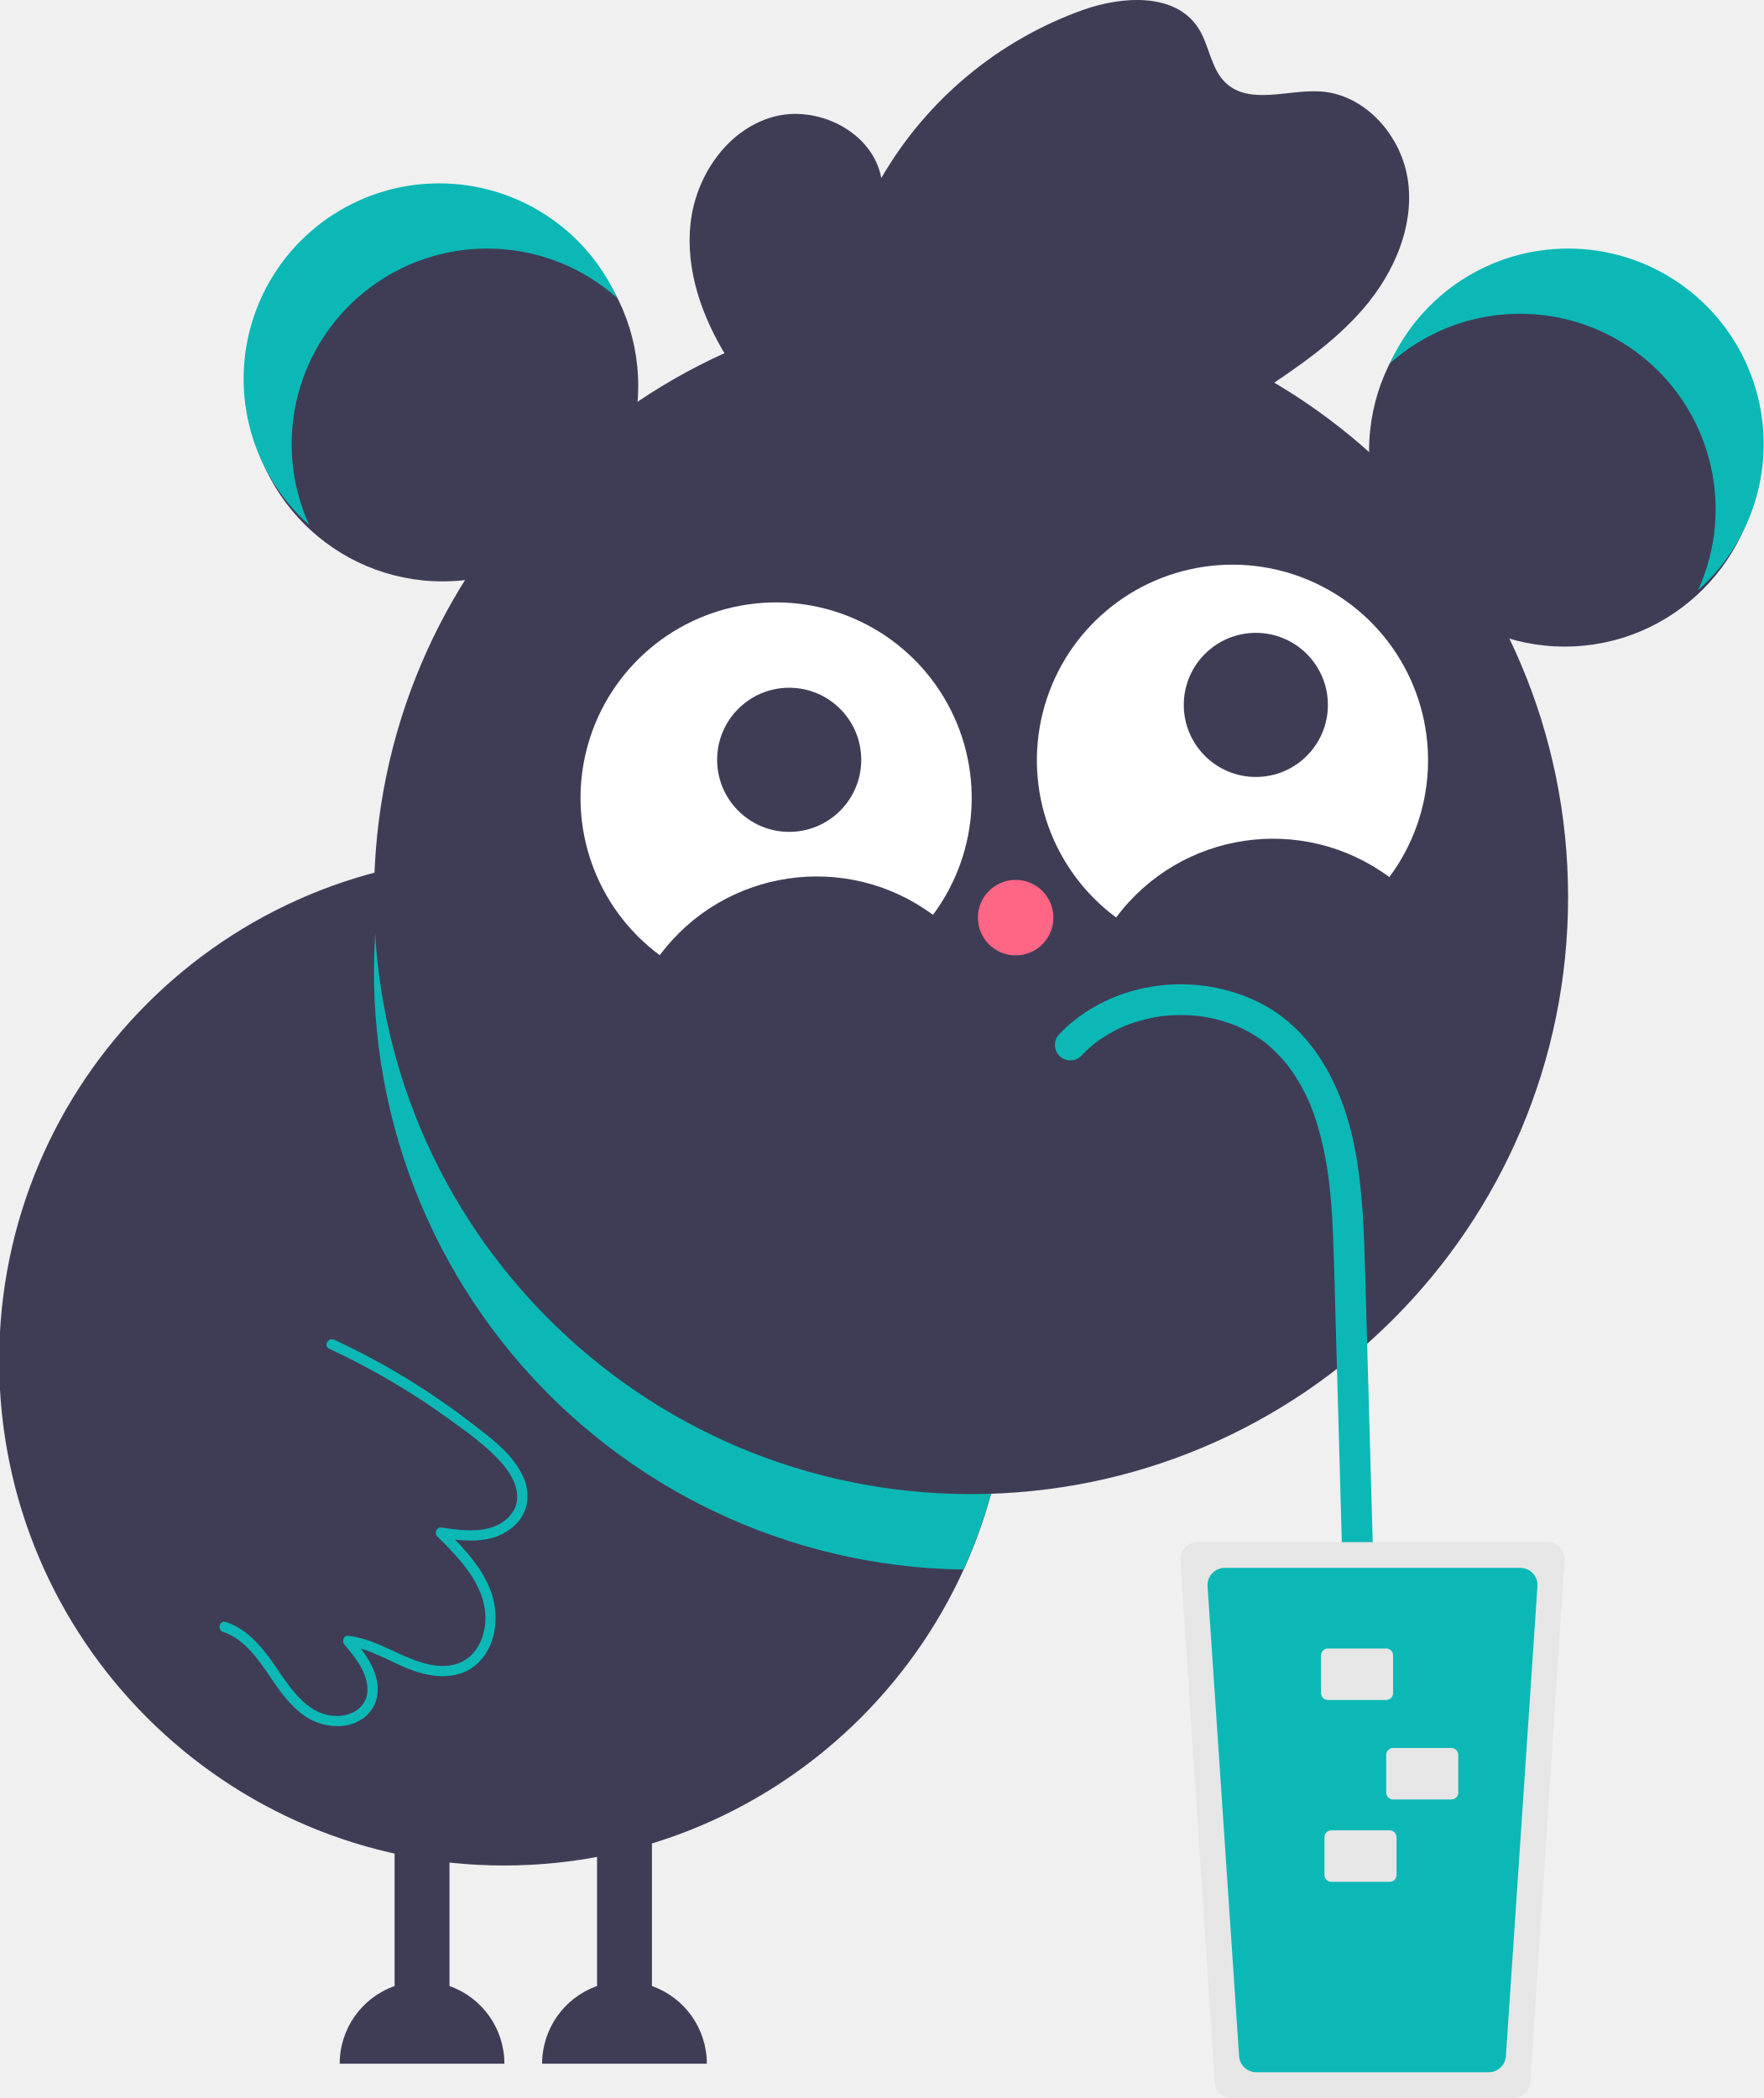
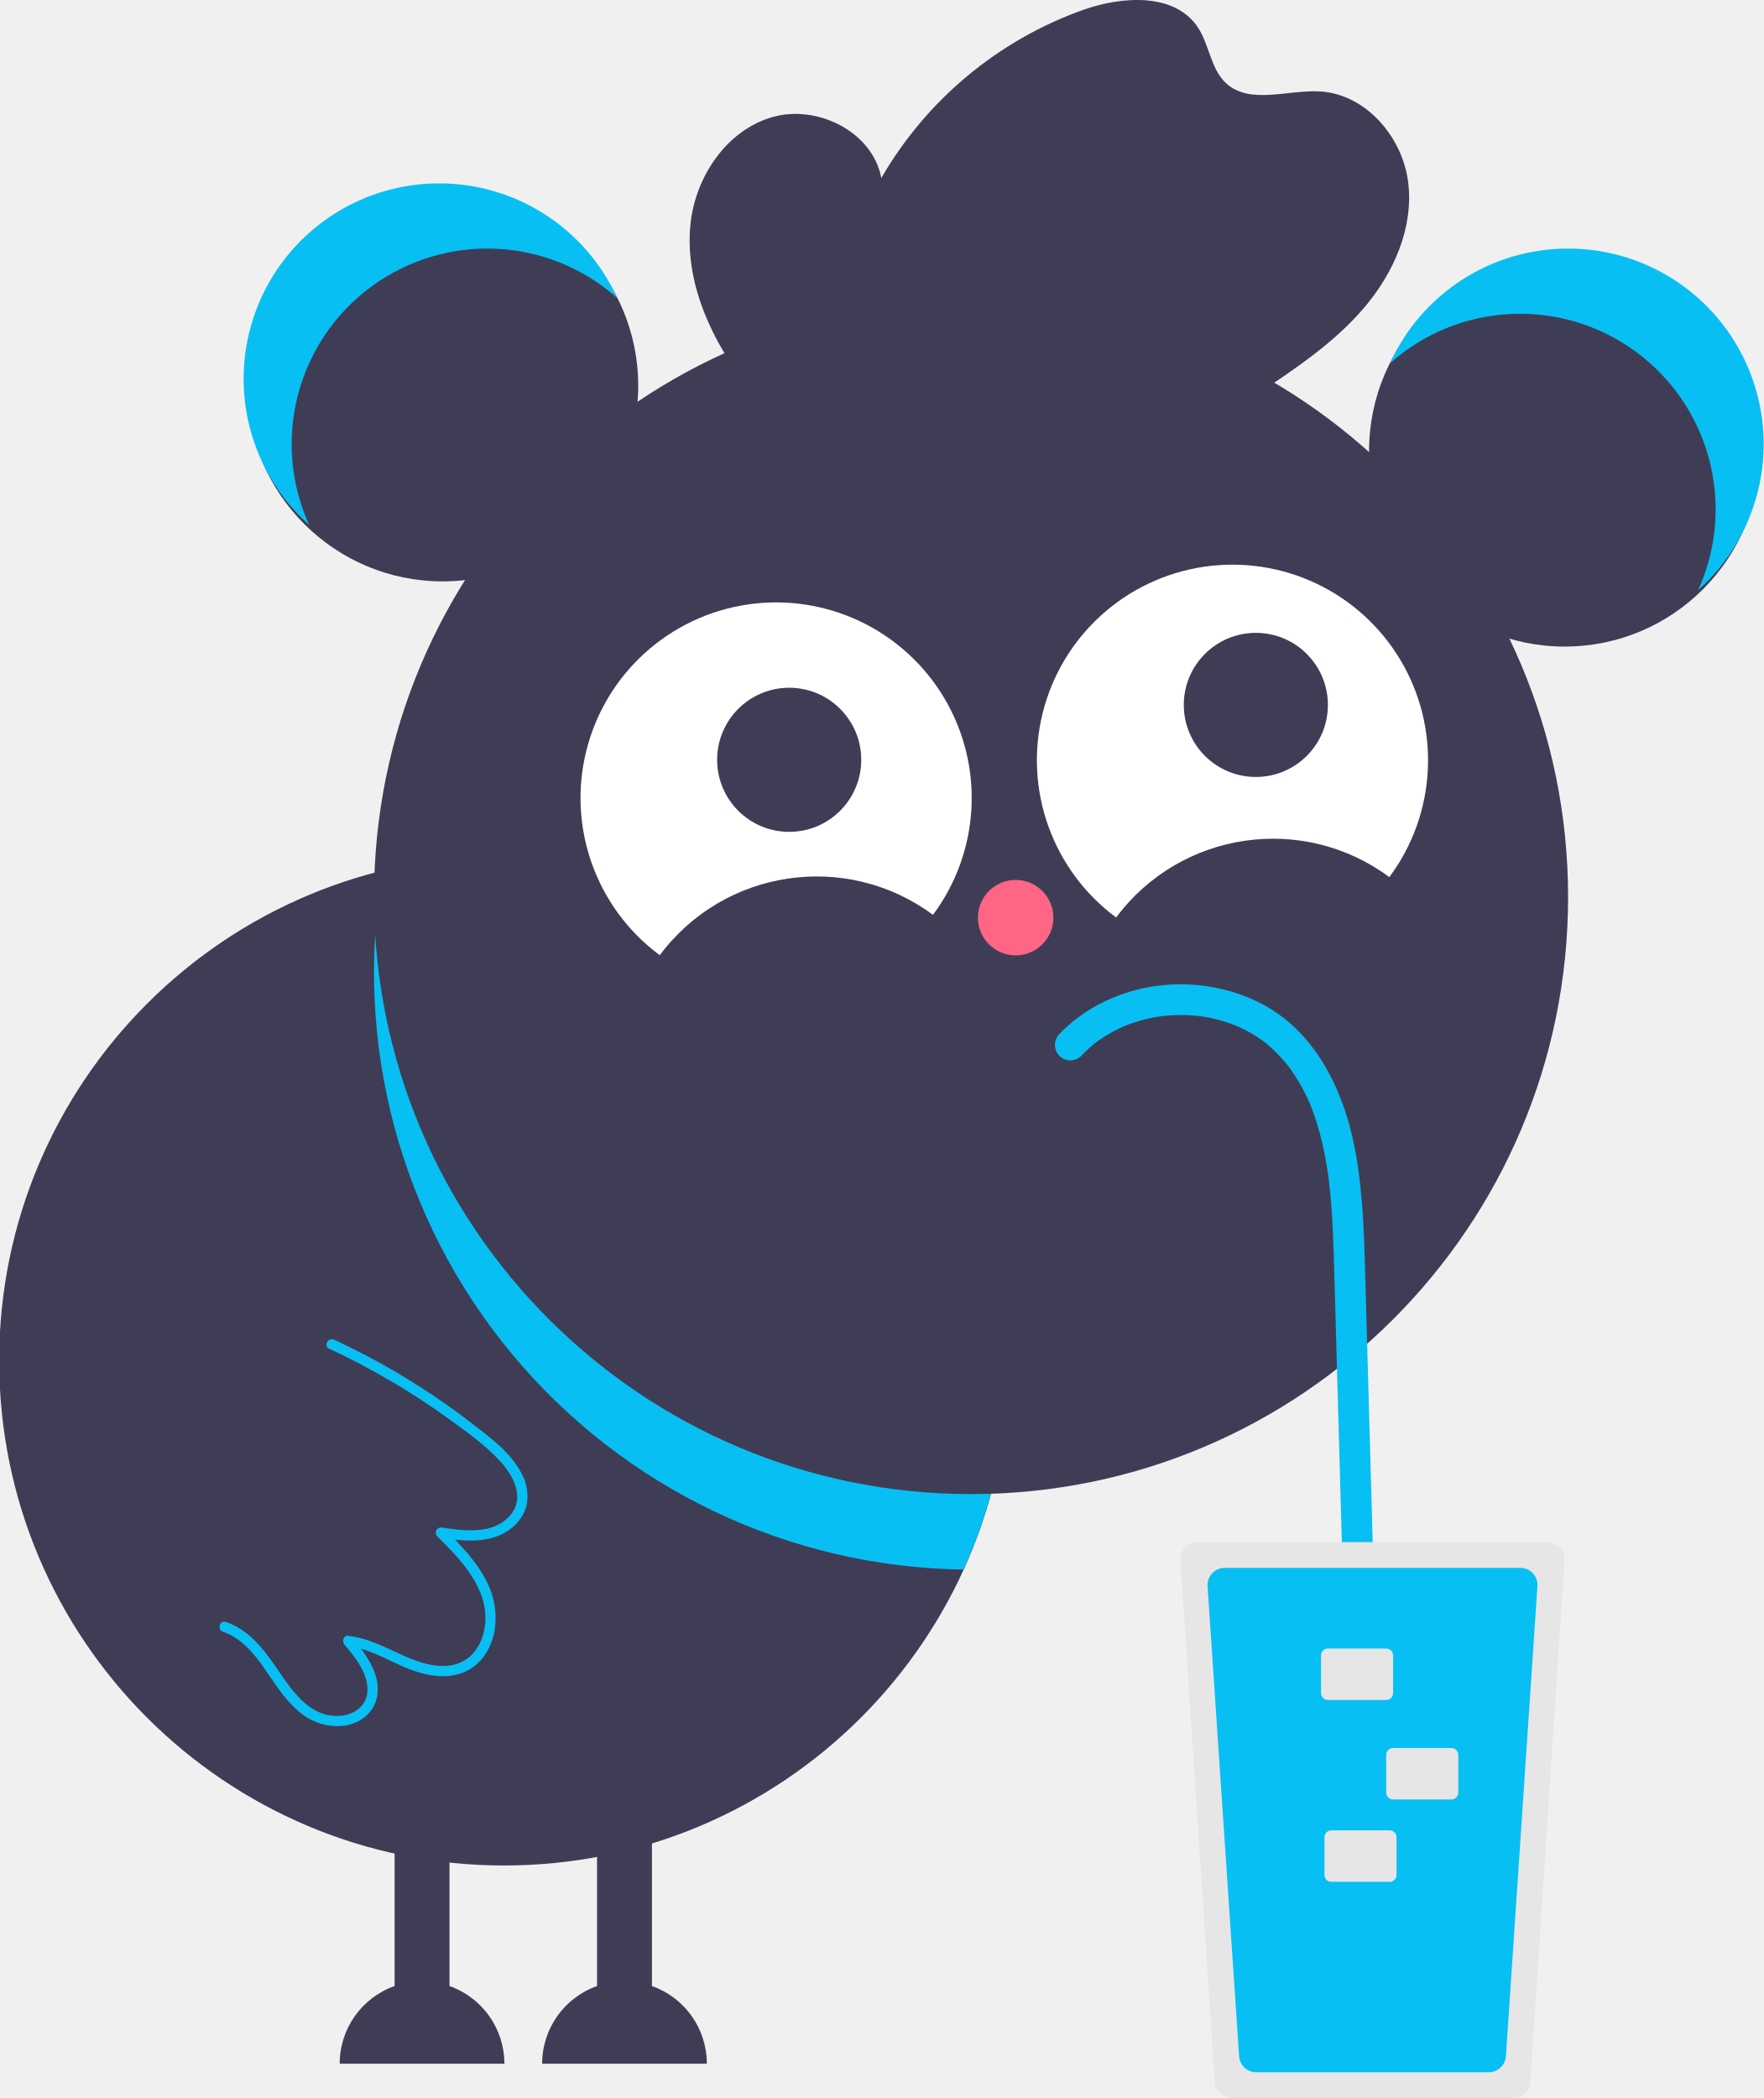
<svg xmlns="http://www.w3.org/2000/svg" id="fbd839f7-34ef-46f7-8df7-3eabd21be975" data-name="Layer 1" width="514" height="611.437" viewBox="0 0 514 611.437">
  <circle cx="129" cy="112.437" r="57" fill="#3f3d56" />
  <circle cx="456" cy="131.437" r="57" fill="#3f3d56" />
-   <path d="M800,216.718a56.996,56.996,0,0,0-51.899,33.438,56.992,56.992,0,0,1,89.798,66.124A56.991,56.991,0,0,0,800,216.718Z" transform="translate(-343 -144.2816)" fill="#0cb8b6" />
-   <path d="M471,197.718a56.996,56.996,0,0,1,51.899,33.438,56.992,56.992,0,0,0-89.798,66.124A56.991,56.991,0,0,1,471,197.718Z" transform="translate(-343 -144.2816)" fill="#0cb8b6" />
+   <path d="M800,216.718a56.996,56.996,0,0,0-51.899,33.438,56.992,56.992,0,0,1,89.798,66.124A56.991,56.991,0,0,0,800,216.718Z" transform="translate(-343 -144.2816)" fill="#08BFF3" />
+   <path d="M471,197.718a56.996,56.996,0,0,1,51.899,33.438,56.992,56.992,0,0,0-89.798,66.124A56.991,56.991,0,0,1,471,197.718Z" transform="translate(-343 -144.2816)" fill="#08BFF3" />
  <path d="M637,540.718a147.12,147.12,0,1,1-147-147A146.505,146.505,0,0,1,637,540.718Z" transform="translate(-343 -144.2816)" fill="#3f3d56" />
-   <path d="M637,540.718a146.505,146.505,0,0,1-13.21,60.99A174.121,174.121,0,0,1,454.53,398.028,147.12,147.12,0,0,1,637,540.718Z" transform="translate(-343 -144.2816)" fill="#0cb8b6" />
+   <path d="M637,540.718a146.505,146.505,0,0,1-13.21,60.99A174.121,174.121,0,0,1,454.53,398.028,147.12,147.12,0,0,1,637,540.718Z" transform="translate(-343 -144.2816)" fill="#08BFF3" />
  <circle cx="283" cy="261.437" r="174" fill="#3f3d56" />
  <path d="M668.284,411.67a56.999,56.999,0,0,1,79.62-11.77,57.002,57.002,0,1,0-79.62,11.77Z" transform="translate(-343 -144.2816)" fill="#fff" />
  <path d="M535.284,422.67a56.999,56.999,0,0,1,79.62-11.77,57.002,57.002,0,1,0-79.62,11.77Z" transform="translate(-343 -144.2816)" fill="#fff" />
  <circle cx="230" cy="221.437" r="21" fill="#3f3d56" />
  <circle cx="366" cy="205.437" r="21" fill="#3f3d56" />
  <circle cx="296" cy="267.437" r="11" fill="#ff6584" />
  <path d="M474,723.089v-48.371H458v48.371a24.006,24.006,0,0,0-16,22.629v0h48v-0A24.006,24.006,0,0,0,474,723.089Z" transform="translate(-343 -144.2816)" fill="#3f3d56" />
  <path d="M533,723.089v-48.371H517v48.371a24.006,24.006,0,0,0-16,22.629v0h48v-0A24.006,24.006,0,0,0,533,723.089Z" transform="translate(-343 -144.2816)" fill="#3f3d56" />
  <path d="M554.862,248.405c-7.25-11.672-12.119-25.383-10.611-39.041s10.455-26.984,23.626-30.898,29.487,4.195,31.969,17.709a111.128,111.128,0,0,1,58.879-49.037c11.511-4.056,26.809-4.976,33.466,5.254,3.294,5.063,3.647,11.947,8.06,16.072,6.918,6.467,18.011,1.912,27.465,2.465,13.294.777,23.996,13.184,25.671,26.395s-4.177,26.488-12.813,36.624-19.872,17.656-30.953,25.041" transform="translate(-343 -144.2816)" fill="#3f3d56" />
-   <path d="M658.128,451.995c.716-.757,1.456-1.49,2.228-2.189q.512-.464,1.041-.91.33-.278.666-.549c.387-.312.51-.388.04-.04a43.621,43.621,0,0,1,5.358-3.43q1.289-.692,2.624-1.296c.209-.095.42-.186.63-.279-.943.42-.204.086.039-.011q.801-.321,1.613-.612a46.37,46.37,0,0,1,6.156-1.729c.963-.2,1.932-.356,2.902-.511.654-.104-.823.091-.164.023.288-.03.575-.068.862-.098q.863-.09,1.73-.149a48.373,48.373,0,0,1,6.247-.022c1.04.063,2.074.169,3.108.291-1.043-.123.152.028.518.088q.854.14,1.703.312a45.525,45.525,0,0,1,5.993,1.641q.732.256,1.455.538c.268.104.533.213.799.32-.134-.054-.877-.39-.125-.048.941.427,1.873.867,2.786,1.352a44.009,44.009,0,0,1,5.369,3.422c.519.381-.584-.483-.092-.067.22.186.449.363.67.548q.532.445,1.048.91c.88.793,1.724,1.626,2.535,2.488q1.112,1.181,2.14,2.437c-.009-.011.772.957.356.435-.349-.438.144.191.222.296q.621.831,1.206,1.689a52.356,52.356,0,0,1,3.438,5.835q.726,1.432,1.371,2.903c.095.215.422,1.01.067.145.096.234.192.468.286.703q.354.883.682,1.777a83.67,83.67,0,0,1,3.612,13.445q.327,1.743.598,3.495.122.782.233,1.565c-.002-.013.172,1.273.081.58-.08-.618.058.467.072.582.303,2.435.543,4.879.737,7.325.381,4.799.584,9.61.73,14.421.371,12.205.686,24.412,1.029,36.619l2.097,74.764,2.097,74.764.26,9.281a4.5,4.5,0,0,0,9,0l-2.155-76.826-2.14-76.311-1.077-38.413c-.288-10.285-.703-20.56-2.286-30.742-2.915-18.753-11.385-38.248-29.492-46.763-16.912-7.953-37.841-6.108-52.658,5.456a41.373,41.373,0,0,0-4.612,4.182,4.5,4.5,0,0,0,6.364,6.364Z" transform="translate(-343 -144.2816)" fill="#0cb8b6" />
+   <path d="M658.128,451.995c.716-.757,1.456-1.49,2.228-2.189q.512-.464,1.041-.91.33-.278.666-.549c.387-.312.51-.388.04-.04a43.621,43.621,0,0,1,5.358-3.43q1.289-.692,2.624-1.296c.209-.095.42-.186.63-.279-.943.42-.204.086.039-.011q.801-.321,1.613-.612a46.37,46.37,0,0,1,6.156-1.729c.963-.2,1.932-.356,2.902-.511.654-.104-.823.091-.164.023.288-.03.575-.068.862-.098q.863-.09,1.73-.149a48.373,48.373,0,0,1,6.247-.022c1.04.063,2.074.169,3.108.291-1.043-.123.152.028.518.088q.854.14,1.703.312a45.525,45.525,0,0,1,5.993,1.641q.732.256,1.455.538c.268.104.533.213.799.32-.134-.054-.877-.39-.125-.048.941.427,1.873.867,2.786,1.352a44.009,44.009,0,0,1,5.369,3.422c.519.381-.584-.483-.092-.067.22.186.449.363.67.548q.532.445,1.048.91c.88.793,1.724,1.626,2.535,2.488q1.112,1.181,2.14,2.437c-.009-.011.772.957.356.435-.349-.438.144.191.222.296q.621.831,1.206,1.689a52.356,52.356,0,0,1,3.438,5.835q.726,1.432,1.371,2.903c.095.215.422,1.01.067.145.096.234.192.468.286.703q.354.883.682,1.777a83.67,83.67,0,0,1,3.612,13.445q.327,1.743.598,3.495.122.782.233,1.565c-.002-.013.172,1.273.081.58-.08-.618.058.467.072.582.303,2.435.543,4.879.737,7.325.381,4.799.584,9.61.73,14.421.371,12.205.686,24.412,1.029,36.619l2.097,74.764,2.097,74.764.26,9.281a4.5,4.5,0,0,0,9,0l-2.155-76.826-2.14-76.311-1.077-38.413c-.288-10.285-.703-20.56-2.286-30.742-2.915-18.753-11.385-38.248-29.492-46.763-16.912-7.953-37.841-6.108-52.658,5.456a41.373,41.373,0,0,0-4.612,4.182,4.5,4.5,0,0,0,6.364,6.364Z" transform="translate(-343 -144.2816)" fill="#08BFF3" />
  <path d="M692,593.718a5.006,5.006,0,0,0-5,5L696.998,750.653A5.023,5.023,0,0,0,702,755.718h82a5.006,5.006,0,0,0,5-5L799.002,598.653A4.995,4.995,0,0,0,794,593.718Z" transform="translate(-343 -144.2816)" fill="#e6e6e6" />
-   <path d="M699.916,601.218a5,5,0,0,0-4.988,5.334l9.194,137a5.014,5.014,0,0,0,4.988,4.666h67.779a5.014,5.014,0,0,0,4.988-4.666l9.194-137a5,5,0,0,0-4.988-5.334Z" transform="translate(-343 -144.2816)" fill="#0cb8b6" />
+   <path d="M699.916,601.218a5,5,0,0,0-4.988,5.334l9.194,137a5.014,5.014,0,0,0,4.988,4.666h67.779a5.014,5.014,0,0,0,4.988-4.666l9.194-137a5,5,0,0,0-4.988-5.334Z" transform="translate(-343 -144.2816)" fill="#08BFF3" />
  <path d="M730,624.718a2.003,2.003,0,0,0-2,2v11a2.003,2.003,0,0,0,2,2h17a2.003,2.003,0,0,0,2-2v-11a2.003,2.003,0,0,0-2-2Z" transform="translate(-343 -144.2816)" fill="#e6e6e6" />
  <path d="M749,653.718a2.003,2.003,0,0,0-2,2v11a2.003,2.003,0,0,0,2,2h17a2.003,2.003,0,0,0,2-2v-11a2.003,2.003,0,0,0-2-2Z" transform="translate(-343 -144.2816)" fill="#e6e6e6" />
  <path d="M731,677.718a2.003,2.003,0,0,0-2,2v11a2.003,2.003,0,0,0,2,2h17a2.003,2.003,0,0,0,2-2v-11a2.003,2.003,0,0,0-2-2Z" transform="translate(-343 -144.2816)" fill="#e6e6e6" />
-   <path d="M408.029,619.878c5.204,1.726,8.868,6.153,11.917,10.493,3.143,4.473,6.024,9.331,10.32,12.825a16.864,16.864,0,0,0,13.278,3.992c4.71-.71,8.702-4.002,9.419-8.858.943-6.395-3.533-12.314-7.459-16.864l-1.061,2.561c6.256.675,11.695,4.241,17.423,6.537,5.489,2.199,11.981,3.4,17.464.532,4.207-2.2,6.83-6.602,7.719-11.164a22.963,22.963,0,0,0-2.164-14.619c-2.919-5.968-7.705-10.791-12.348-15.435l-1.459,2.507c6.902,1.036,14.598,2.003,20.588-2.433a12.205,12.205,0,0,0,4.813-7.025,13.576,13.576,0,0,0-1.467-9.196c-3.149-6.133-9.093-10.457-14.422-14.57a210.268,210.268,0,0,0-40.158-24.41c-1.74-.809-3.265,1.777-1.514,2.59a211.455,211.455,0,0,1,34.771,20.381c5.251,3.797,10.8,7.712,15.176,12.528,3.715,4.089,7.098,10.343,3.041,15.397-4.772,5.946-13.408,4.839-20.029,3.844a1.513,1.513,0,0,0-1.459,2.507c6.92,6.923,15.138,15.234,13.934,25.889-.456,4.039-2.373,8.165-5.967,10.301-4.886,2.904-10.997,1.409-15.918-.599-5.975-2.437-11.48-5.858-18.023-6.563-1.41-.152-1.818,1.683-1.061,2.561,3.175,3.679,6.983,8.465,6.701,13.623-.236,4.316-3.999,6.897-8.034,7.142-10.265.621-15.447-10.066-20.651-17.074-3.294-4.435-7.202-8.51-12.571-10.291-1.837-.609-2.624,2.287-.798,2.893Z" transform="translate(-343 -144.2816)" fill="#0cb8b6" />
+   <path d="M408.029,619.878c5.204,1.726,8.868,6.153,11.917,10.493,3.143,4.473,6.024,9.331,10.32,12.825a16.864,16.864,0,0,0,13.278,3.992c4.71-.71,8.702-4.002,9.419-8.858.943-6.395-3.533-12.314-7.459-16.864l-1.061,2.561c6.256.675,11.695,4.241,17.423,6.537,5.489,2.199,11.981,3.4,17.464.532,4.207-2.2,6.83-6.602,7.719-11.164a22.963,22.963,0,0,0-2.164-14.619c-2.919-5.968-7.705-10.791-12.348-15.435l-1.459,2.507c6.902,1.036,14.598,2.003,20.588-2.433a12.205,12.205,0,0,0,4.813-7.025,13.576,13.576,0,0,0-1.467-9.196c-3.149-6.133-9.093-10.457-14.422-14.57a210.268,210.268,0,0,0-40.158-24.41c-1.74-.809-3.265,1.777-1.514,2.59a211.455,211.455,0,0,1,34.771,20.381c5.251,3.797,10.8,7.712,15.176,12.528,3.715,4.089,7.098,10.343,3.041,15.397-4.772,5.946-13.408,4.839-20.029,3.844a1.513,1.513,0,0,0-1.459,2.507c6.92,6.923,15.138,15.234,13.934,25.889-.456,4.039-2.373,8.165-5.967,10.301-4.886,2.904-10.997,1.409-15.918-.599-5.975-2.437-11.48-5.858-18.023-6.563-1.41-.152-1.818,1.683-1.061,2.561,3.175,3.679,6.983,8.465,6.701,13.623-.236,4.316-3.999,6.897-8.034,7.142-10.265.621-15.447-10.066-20.651-17.074-3.294-4.435-7.202-8.51-12.571-10.291-1.837-.609-2.624,2.287-.798,2.893Z" transform="translate(-343 -144.2816)" fill="#08BFF3" />
</svg>
